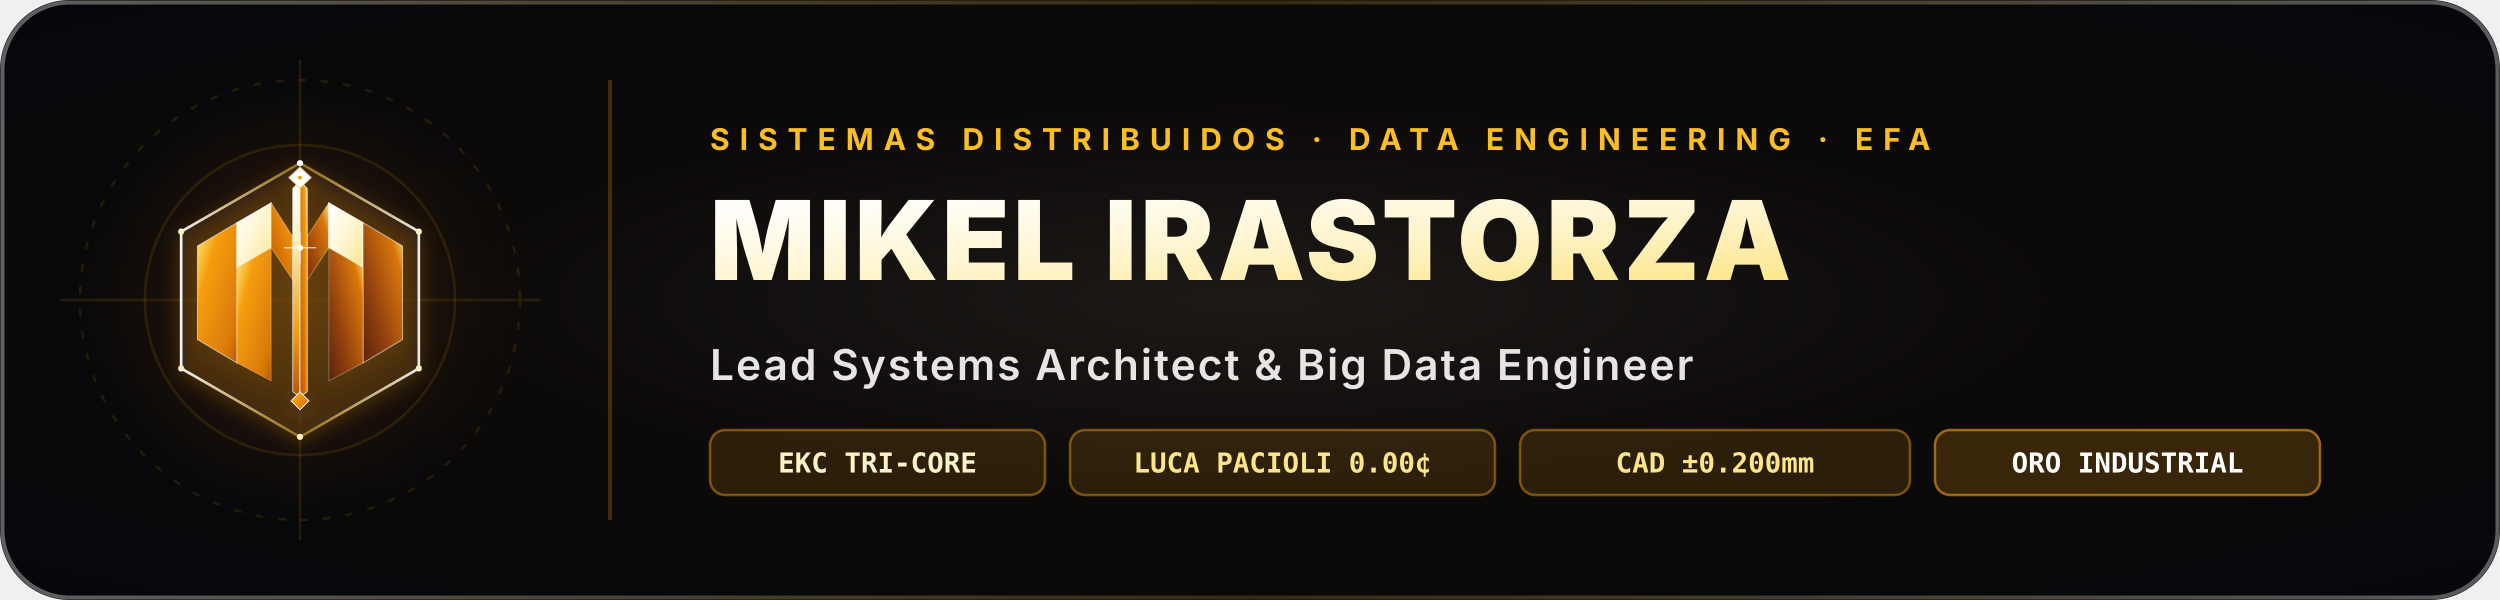
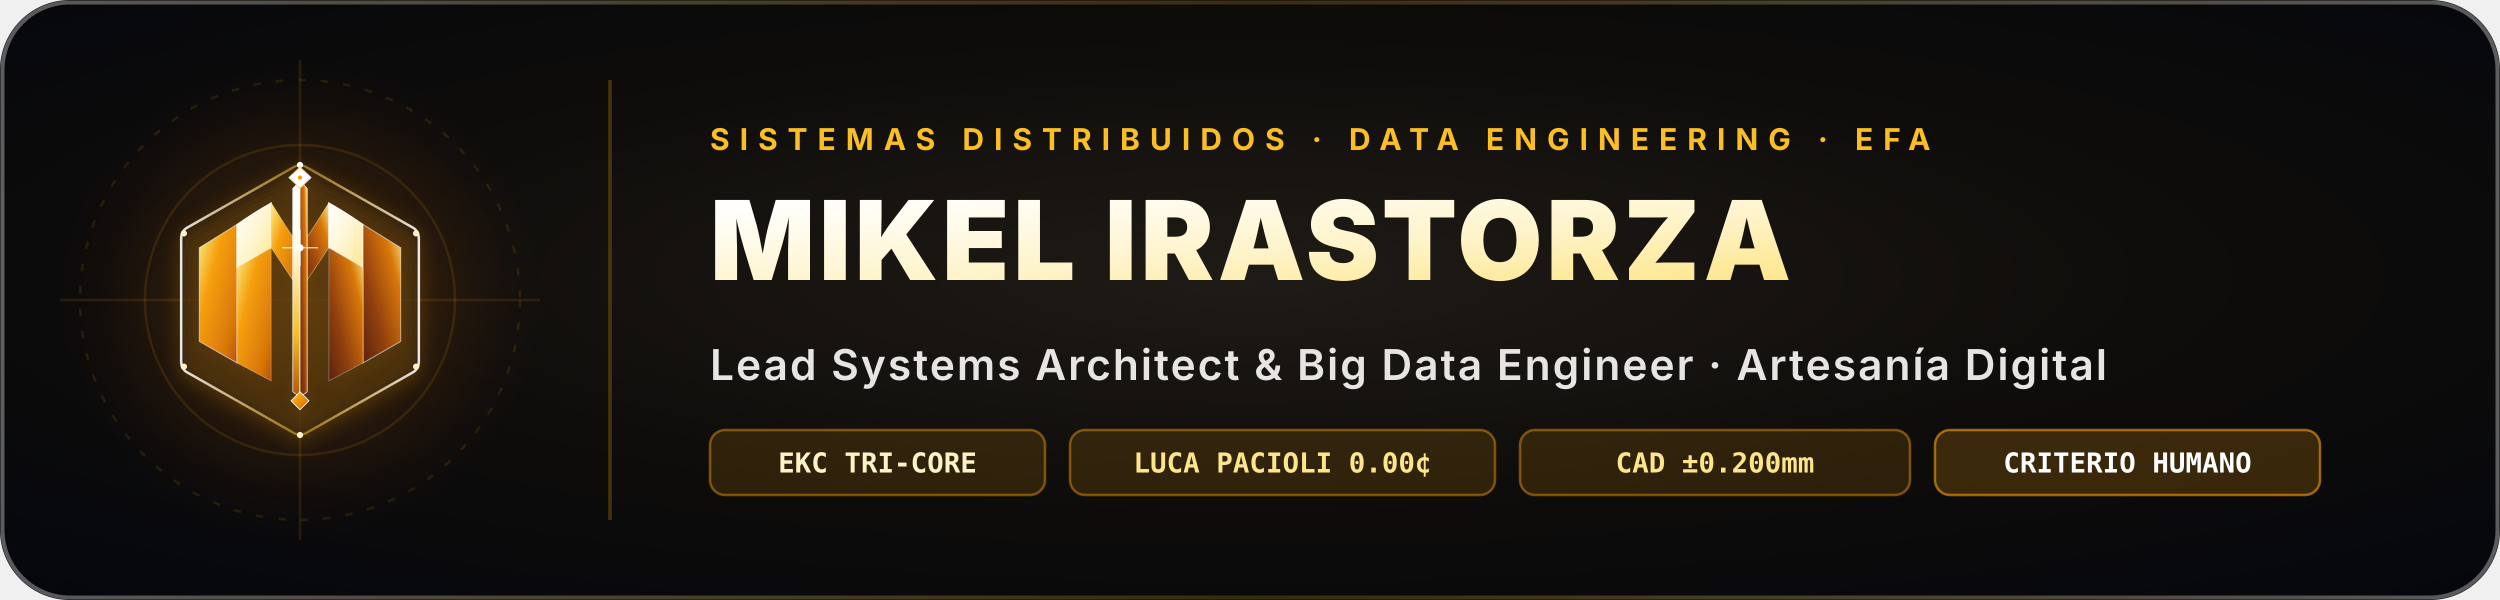
<svg xmlns="http://www.w3.org/2000/svg" viewBox="0 0 1000 240" width="1000" height="240" role="img" aria-label="Mikel Irastorza · Lead Systems Architect &amp; Big Data Engineer · EKC &amp; EFA">
  <defs>
-     <radialGradient id="h_luxBg" cx="50%" cy="50%" r="72%">
-       <stop offset="0%" stop-color="#1c1917" />
-       <stop offset="45%" stop-color="#0c0a09" />
+     <radialGradient id="h_humBg" cx="50%" cy="46%" r="72%">
+       <stop offset="0%" stop-color="#1f1b16" />
+       <stop offset="50%" stop-color="#0f0d0b" />
      <stop offset="100%" stop-color="#05070c" />
    </radialGradient>
-     <radialGradient id="h_luxAura" cx="50%" cy="50%" r="48%">
-       <stop offset="0%" stop-color="#f59e0b" stop-opacity="0.38" />
-       <stop offset="35%" stop-color="#d97706" stop-opacity="0.14" />
-       <stop offset="70%" stop-color="#b45309" stop-opacity="0.04" />
+     <radialGradient id="h_humHalo" cx="50%" cy="50%" r="50%">
+       <stop offset="0%" stop-color="#f59e0b" stop-opacity="0.4" />
+       <stop offset="40%" stop-color="#d97706" stop-opacity="0.18" />
+       <stop offset="80%" stop-color="#92400e" stop-opacity="0.05" />
      <stop offset="100%" stop-color="#000000" stop-opacity="0" />
    </radialGradient>
-     <linearGradient id="h_specularChampagne" x1="0%" y1="0%" x2="100%" y2="100%">
+     <linearGradient id="h_humChampagne" x1="0%" y1="0%" x2="100%" y2="100%">
      <stop offset="0%" stop-color="#ffffff" />
      <stop offset="25%" stop-color="#fffbeb" />
      <stop offset="60%" stop-color="#fef3c7" />
      <stop offset="100%" stop-color="#fde68a" />
    </linearGradient>
-     <linearGradient id="h_goldLightPlane" x1="0%" y1="0%" x2="100%" y2="100%">
+     <linearGradient id="h_humGoldLeft" x1="0%" y1="0%" x2="100%" y2="100%">
      <stop offset="0%" stop-color="#fef08a" />
-       <stop offset="30%" stop-color="#f59e0b" />
-       <stop offset="85%" stop-color="#d97706" />
+       <stop offset="35%" stop-color="#f59e0b" />
+       <stop offset="80%" stop-color="#d97706" />
      <stop offset="100%" stop-color="#b45309" />
    </linearGradient>
-     <linearGradient id="h_goldMidPlane" x1="0%" y1="100%" x2="100%" y2="0%">
-       <stop offset="0%" stop-color="#b45309" />
-       <stop offset="40%" stop-color="#d97706" />
-       <stop offset="80%" stop-color="#f59e0b" />
-       <stop offset="100%" stop-color="#fef3c7" />
-     </linearGradient>
-     <linearGradient id="h_goldDarkPlane" x1="100%" y1="0%" x2="0%" y2="100%">
+     <linearGradient id="h_humGoldRight" x1="100%" y1="0%" x2="0%" y2="100%">
      <stop offset="0%" stop-color="#fde68a" />
-       <stop offset="20%" stop-color="#d97706" />
+       <stop offset="25%" stop-color="#d97706" />
      <stop offset="65%" stop-color="#92400e" />
      <stop offset="100%" stop-color="#5a2307" />
    </linearGradient>
-     <linearGradient id="h_spirePlatinum" x1="0%" y1="0%" x2="0%" y2="100%">
+     <linearGradient id="h_humSpire" x1="0%" y1="0%" x2="0%" y2="100%">
      <stop offset="0%" stop-color="#ffffff" />
-       <stop offset="25%" stop-color="#fef3c7" />
-       <stop offset="70%" stop-color="#f59e0b" />
+       <stop offset="30%" stop-color="#fffbeb" />
+       <stop offset="70%" stop-color="#fbbf24" />
      <stop offset="100%" stop-color="#b45309" />
    </linearGradient>
-     <linearGradient id="h_edgeGleam" x1="0%" y1="0%" x2="100%" y2="0%">
-       <stop offset="0%" stop-color="#ffffff" stop-opacity="0.95" />
+     <linearGradient id="h_humSheen" x1="0%" y1="0%" x2="100%" y2="0%">
+       <stop offset="0%" stop-color="#ffffff" stop-opacity="0.9" />
      <stop offset="50%" stop-color="#fbbf24" stop-opacity="0.5" />
      <stop offset="100%" stop-color="#ffffff" stop-opacity="0.9" />
    </linearGradient>
-     <filter id="h_monolithShadow" x="-25%" y="-25%" width="150%" height="150%">
-       <feDropShadow dx="0" dy="18" stdDeviation="22" flood-color="#000000" flood-opacity="0.88" />
-       <feDropShadow dx="0" dy="5" stdDeviation="10" flood-color="#f59e0b" flood-opacity="0.32" />
+     <filter id="h_humShadow" x="-25%" y="-25%" width="150%" height="150%">
+       <feDropShadow dx="0" dy="16" stdDeviation="22" flood-color="#000000" flood-opacity="0.85" />
+       <feDropShadow dx="0" dy="6" stdDeviation="10" flood-color="#f59e0b" flood-opacity="0.3" />
    </filter>
  </defs>
-   <rect width="1000" height="240" rx="28" fill="url(#h_luxBg)" />
-   <rect width="998" height="238" x="1" y="1" rx="27" fill="none" stroke="url(#h_edgeGleam)" stroke-width="1.6" stroke-opacity="0.38" />
-   <circle cx="120" cy="120" r="100" fill="url(#h_luxAura)" />
+   <rect width="1000" height="240" rx="28" fill="url(#h_humBg)" />
+   <rect width="998" height="238" x="1" y="1" rx="27" fill="none" stroke="url(#h_humSheen)" stroke-width="1.6" stroke-opacity="0.38" />
+   <circle cx="120" cy="120" r="100" fill="url(#h_humHalo)" />
  <g fill="none" stroke="#f59e0b" stroke-opacity="0.12" stroke-width="1">
    <circle cx="120" cy="120" r="88" stroke-dasharray="3 6" />
    <circle cx="120" cy="120" r="62" />
    <line x1="24" y1="120" x2="216" y2="120" />
    <line x1="120" y1="24" x2="120" y2="216" />
    <line x1="244" y1="32" x2="244" y2="208" stroke="#f59e0b" stroke-opacity="0.25" stroke-width="1.5" />
  </g>
-   <g transform="translate(120, 120) scale(0.36) translate(-256, -256)" filter="url(#h_monolithShadow)">
-     <polygon points="256,104 388,180 388,332 256,408 124,332 124,180" fill="#0c0a09" fill-opacity="0.6" stroke="url(#h_edgeGleam)" stroke-width="3" stroke-linejoin="round" />
-     <circle cx="256" cy="104" r="3.5" fill="#ffffff" />
-     <circle cx="388" cy="180" r="3.5" fill="#fef3c7" />
-     <circle cx="388" cy="332" r="3.5" fill="#fef3c7" />
-     <circle cx="256" cy="408" r="3.5" fill="#fef3c7" />
-     <circle cx="124" cy="332" r="3.5" fill="#fef3c7" />
-     <circle cx="124" cy="180" r="3.5" fill="#fef3c7" />
-     <path d="M 142,196 L 186,170 L 186,326 L 142,300 Z" fill="url(#h_goldLightPlane)" stroke="#fffbeb" stroke-width="1.2" stroke-opacity="0.6" />
-     <path d="M 186,170 L 224,148 L 224,198 L 186,220 Z" fill="url(#h_specularChampagne)" stroke="#ffffff" stroke-width="1.2" stroke-opacity="0.8" />
-     <path d="M 224,148 L 256,198 L 256,246 L 224,198 Z" fill="url(#h_goldMidPlane)" stroke="#fef08a" stroke-width="1" stroke-opacity="0.5" />
-     <path d="M 256,198 L 288,148 L 288,198 L 256,246 Z" fill="url(#h_goldDarkPlane)" stroke="#fef08a" stroke-width="1" stroke-opacity="0.5" />
-     <path d="M 288,148 L 326,170 L 326,220 L 288,198 Z" fill="url(#h_specularChampagne)" stroke="#ffffff" stroke-width="1.2" stroke-opacity="0.8" />
-     <path d="M 326,170 L 370,196 L 370,300 L 326,326 Z" fill="url(#h_goldDarkPlane)" stroke="#fffbeb" stroke-width="1.2" stroke-opacity="0.6" />
-     <path d="M 186,220 L 224,198 L 224,346 L 186,326 Z" fill="url(#h_goldLightPlane)" stroke="#fef3c7" stroke-width="1" stroke-opacity="0.4" />
-     <path d="M 288,198 L 326,220 L 326,326 L 288,346 Z" fill="url(#h_goldDarkPlane)" stroke="#fef3c7" stroke-width="1" stroke-opacity="0.4" />
-     <path d="M 248,132 L 256,124 L 256,364 L 248,358 Z" fill="url(#h_spirePlatinum)" stroke="#ffffff" stroke-width="0.8" />
-     <path d="M 256,124 L 264,132 L 264,358 L 256,364 Z" fill="url(#h_goldMidPlane)" stroke="#ffffff" stroke-width="0.8" />
-     <polygon points="256,108 268,120 256,132 244,120" fill="#ffffff" stroke="url(#h_edgeGleam)" stroke-width="1.5" />
-     <circle cx="256" cy="120" r="2.2" fill="#f59e0b" />
-     <polygon points="256,358 266,368 256,378 246,368" fill="url(#h_goldLightPlane)" stroke="#ffffff" stroke-width="1" />
-     <circle cx="256" cy="198" r="3.5" fill="#ffffff" />
-     <line x1="238" y1="198" x2="274" y2="198" stroke="#ffffff" stroke-width="1.2" stroke-opacity="0.85" />
-     <line x1="256" y1="180" x2="256" y2="216" stroke="#ffffff" stroke-width="1.2" stroke-opacity="0.85" />
+   <g transform="translate(120, 120) scale(0.36) translate(-256, -256)" filter="url(#h_humShadow)">
+     <path d="M 248,109 Q 256,104 264,109 L 382,176 Q 388,180 388,188 L 388,324 Q 388,332 382,336 L 264,403 Q 256,408 248,403 L 130,336 Q 124,332 124,324 L 124,188 Q 124,180 130,176 Z" fill="#0c0a09" fill-opacity="0.65" stroke="url(#h_humSheen)" stroke-width="2.8" stroke-linejoin="round" />
+     <circle cx="256" cy="106" r="3.5" fill="#ffffff" />
+     <circle cx="385" cy="182" r="3.5" fill="#fef3c7" />
+     <circle cx="385" cy="330" r="3.5" fill="#fef3c7" />
+     <circle cx="256" cy="406" r="3.5" fill="#fef3c7" />
+     <circle cx="127" cy="330" r="3.5" fill="#fef3c7" />
+     <circle cx="127" cy="182" r="3.5" fill="#fef3c7" />
+     <path d="M 144,198 L 186,172 L 186,326 L 144,302 Z" fill="url(#h_humGoldLeft)" stroke="#fffbeb" stroke-width="1.2" stroke-opacity="0.6" />
+     <path d="M 186,172 Q 206,158 224,148 L 224,198 Q 206,208 186,220 Z" fill="url(#h_humChampagne)" stroke="#ffffff" stroke-width="1.2" stroke-opacity="0.85" />
+     <path d="M 224,148 Q 240,174 256,198 L 256,246 Q 240,222 224,198 Z" fill="url(#h_humGoldLeft)" stroke="#fef08a" stroke-width="1" stroke-opacity="0.5" />
+     <path d="M 256,198 Q 272,174 288,148 L 288,198 Q 272,222 256,246 Z" fill="url(#h_humGoldRight)" stroke="#fef08a" stroke-width="1" stroke-opacity="0.5" />
+     <path d="M 288,148 Q 306,158 326,172 L 326,220 Q 306,208 288,198 Z" fill="url(#h_humChampagne)" stroke="#ffffff" stroke-width="1.2" stroke-opacity="0.85" />
+     <path d="M 326,172 L 368,198 L 368,302 L 326,326 Z" fill="url(#h_humGoldRight)" stroke="#fffbeb" stroke-width="1.2" stroke-opacity="0.6" />
+     <path d="M 186,220 L 224,198 L 224,346 L 186,326 Z" fill="url(#h_humGoldLeft)" stroke="#fef3c7" stroke-width="1" stroke-opacity="0.4" />
+     <path d="M 288,198 L 326,220 L 326,326 L 288,346 Z" fill="url(#h_humGoldRight)" stroke="#fef3c7" stroke-width="1" stroke-opacity="0.4" />
+     <path d="M 248,132 L 256,124 L 256,364 L 248,358 Z" fill="url(#h_humSpire)" stroke="#ffffff" stroke-width="0.8" />
+     <path d="M 256,124 L 264,132 L 264,358 L 256,364 Z" fill="url(#h_humGoldRight)" stroke="#ffffff" stroke-width="0.8" />
+     <polygon points="256,108 268,120 256,132 244,120" fill="#ffffff" stroke="url(#h_humSheen)" stroke-width="1.5" />
+     <circle cx="256" cy="120" r="2.4" fill="#f59e0b" />
+     <polygon points="256,358 266,368 256,378 246,368" fill="url(#h_humGoldLeft)" stroke="#ffffff" stroke-width="1" />
+     <circle cx="256" cy="198" r="4" fill="#ffffff" />
+     <line x1="236" y1="198" x2="276" y2="198" stroke="#ffffff" stroke-width="1.2" stroke-opacity="0.9" />
+     <line x1="256" y1="178" x2="256" y2="218" stroke="#ffffff" stroke-width="1.2" stroke-opacity="0.9" />
  </g>
  <g transform="translate(284, 0)">
    <text x="0" y="60" fill="#fbbf24" font-family="'Space Grotesk', -apple-system, sans-serif" font-size="12" font-weight="700" letter-spacing="4">
      SISTEMAS DISTRIBUIDOS · DATA ENGINEERING · EFA
    </text>
-     <text x="0" y="112" fill="url(#h_specularChampagne)" font-family="'Cabinet Grotesk', 'Space Grotesk', -apple-system, sans-serif" font-size="44" font-weight="900" letter-spacing="1.5">
+     <text x="0" y="112" fill="url(#h_humChampagne)" font-family="'Cabinet Grotesk', 'Space Grotesk', -apple-system, sans-serif" font-size="44" font-weight="900" letter-spacing="1.5">
      MIKEL IRASTORZA
    </text>
    <text x="0" y="152" fill="#e7e5e4" font-family="'Space Grotesk', -apple-system, sans-serif" font-size="17" font-weight="600" letter-spacing="0.8">
-       Lead Systems Architect &amp; Big Data Engineer
+       Lead Systems Architect &amp; Big Data Engineer · Artesanía Digital
    </text>
    <g transform="translate(0, 172)">
      <rect x="0" y="0" width="134" height="26" rx="6" fill="#f59e0b" fill-opacity="0.14" stroke="#f59e0b" stroke-opacity="0.45" stroke-width="1" />
      <text x="67" y="17" text-anchor="middle" fill="#fef3c7" font-family="'JetBrains Mono', monospace" font-size="11" font-weight="700">EKC TRI-CORE</text>
      <rect x="144" y="0" width="170" height="26" rx="6" fill="#f59e0b" fill-opacity="0.14" stroke="#f59e0b" stroke-opacity="0.45" stroke-width="1" />
      <text x="229" y="17" text-anchor="middle" fill="#fde68a" font-family="'JetBrains Mono', monospace" font-size="11" font-weight="700">LUCA PACIOLI 0.00¢</text>
      <rect x="324" y="0" width="156" height="26" rx="6" fill="#f59e0b" fill-opacity="0.14" stroke="#f59e0b" stroke-opacity="0.45" stroke-width="1" />
      <text x="402" y="17" text-anchor="middle" fill="#fde68a" font-family="'JetBrains Mono', monospace" font-size="11" font-weight="700">CAD ±0.200mm</text>
      <rect x="490" y="0" width="154" height="26" rx="6" fill="#f59e0b" fill-opacity="0.2" stroke="#f59e0b" stroke-opacity="0.6" stroke-width="1" />
-       <text x="567" y="17" text-anchor="middle" fill="#ffffff" font-family="'JetBrains Mono', monospace" font-size="11" font-weight="800">ORO INDUSTRIAL</text>
+       <text x="567" y="17" text-anchor="middle" fill="#ffffff" font-family="'JetBrains Mono', monospace" font-size="11" font-weight="800">CRITERIO HUMANO</text>
    </g>
  </g>
</svg>
